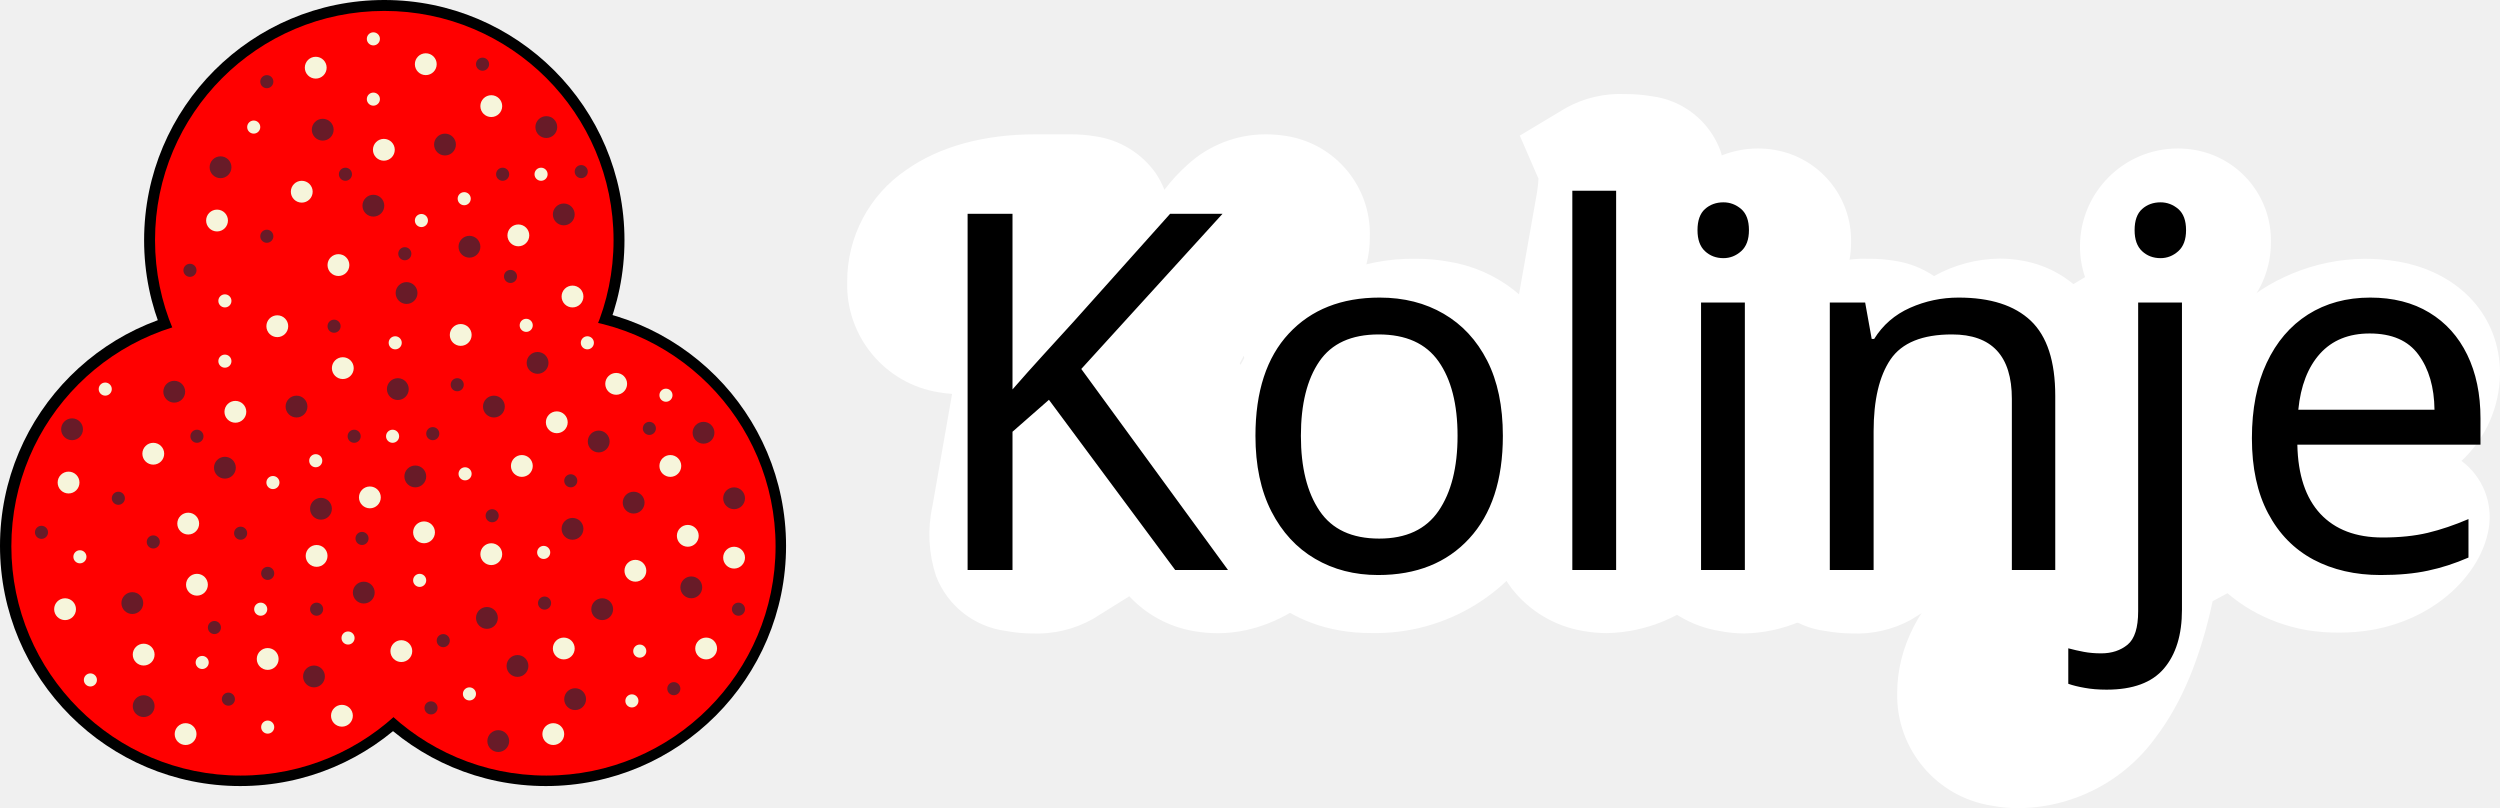
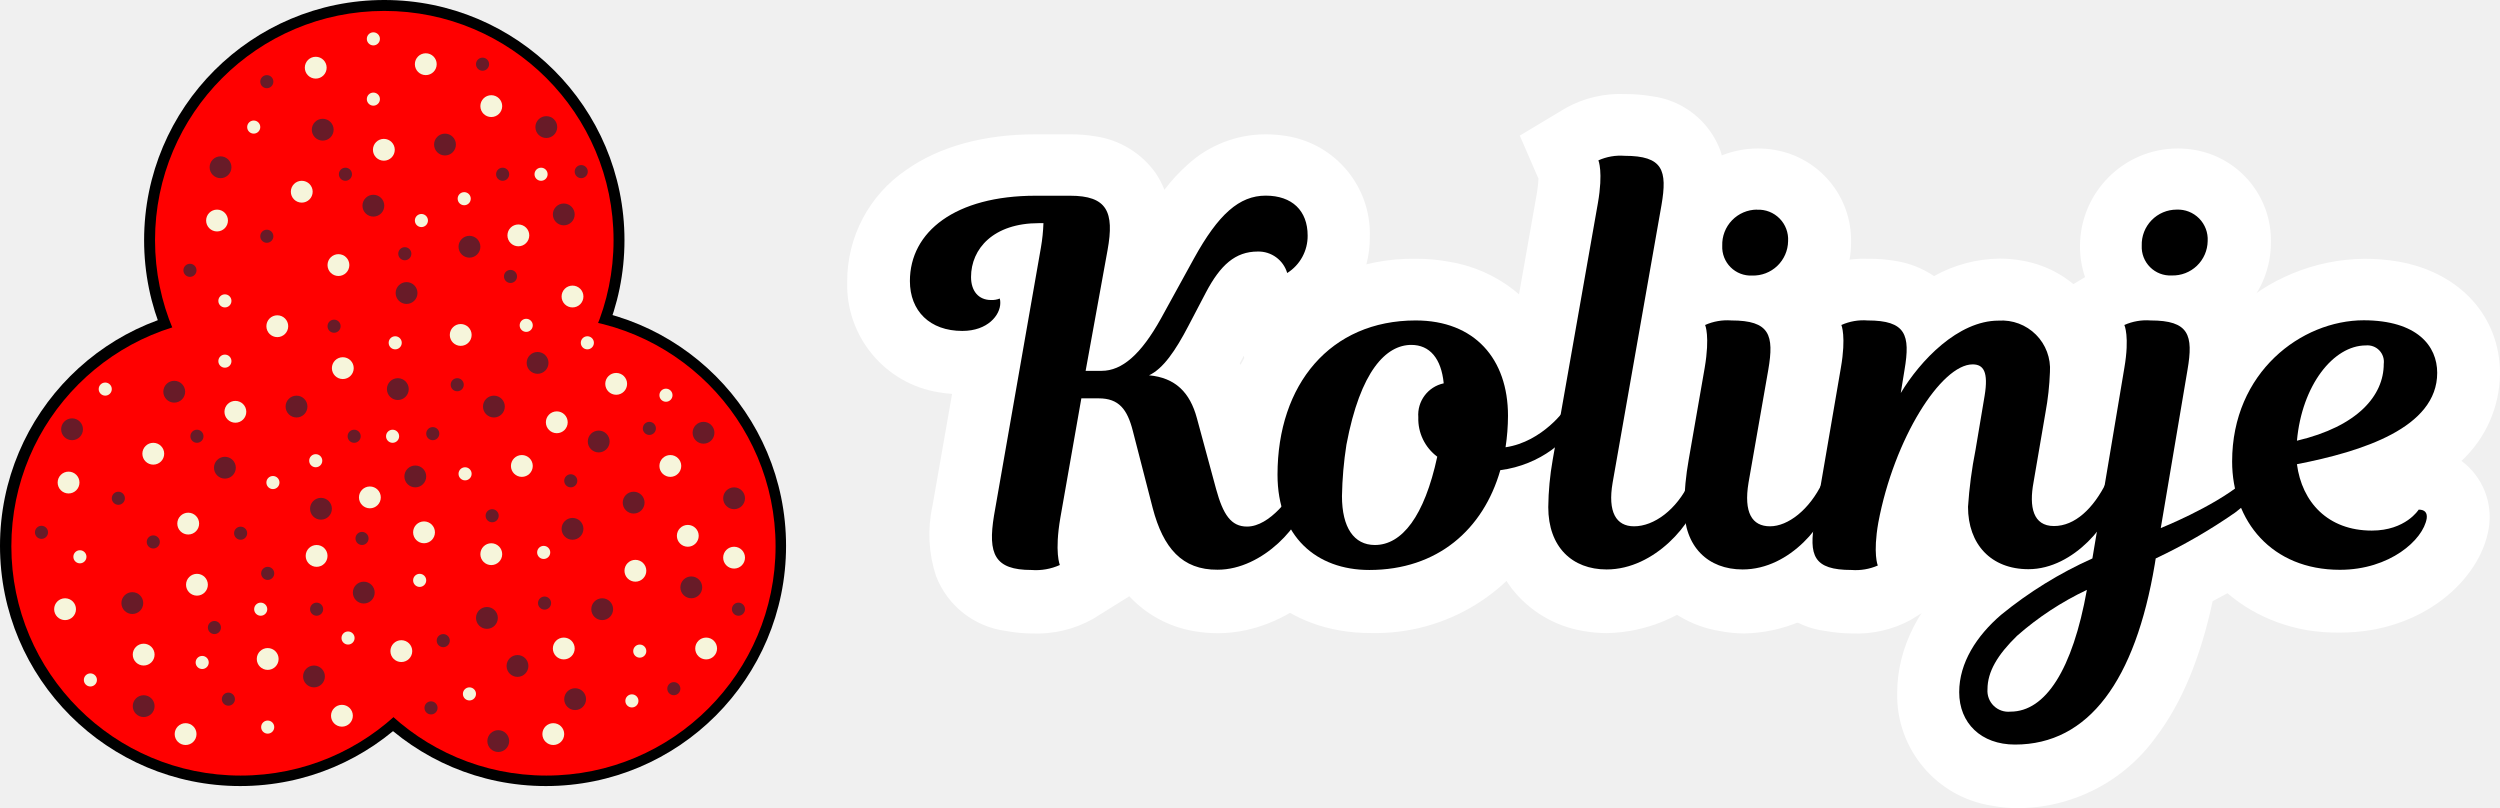
<svg xmlns="http://www.w3.org/2000/svg" id="Layer_1" data-name="Layer 1" viewBox="0 0 286.24 92.48">
  <defs>
-     <style>.cls-1{fill:#fff;}.cls-2{font-size:57.13px;font-family:Magnolia-Script, Magnolia Script;}.cls-3{fill:red;}.cls-4{fill:#f6f5db;}.cls-5{fill:#681b28;}</style>
+     <style>.cls-1{fill:#fff;}.cls-2{fill:red;}.cls-3{fill:#f6f5db;}.cls-4{fill:#681b28;}</style>
  </defs>
  <path class="cls-1" d="M120.87,77.24a9.94,9.94,0,0,1-8-6.29,15.19,15.19,0,0,1-.41-8l2.25-12.85a14.63,14.63,0,0,1-1.5-.18,12.46,12.46,0,0,1-10.51-12.63,15.4,15.4,0,0,1,6.77-12.84c3.76-2.66,8.87-4.07,14.77-4.07h3.95a16.67,16.67,0,0,1,2.93.23,10.26,10.26,0,0,1,6.9,4.21,9.66,9.66,0,0,1,1,1.91,20.34,20.34,0,0,1,2.67-2.89,13.22,13.22,0,0,1,8.91-3.46,15,15,0,0,1,2.44.2,11.33,11.33,0,0,1,9.5,11.51,12,12,0,0,1-6.11,10.58l-8,4.31-.32-1.25h0c-.15.29-.3.58-.46.87a15.58,15.58,0,0,1,2,4.51l.59,2.17h4.11a8.43,8.43,0,0,1,1.52.13,8.15,8.15,0,0,1,6.66,9.38c-.85,6.8-8.63,14.71-17.38,14.71a16,16,0,0,1-2.7-.23,13.08,13.08,0,0,1-7.45-4l-4.17,2.6a13.17,13.17,0,0,1-7,1.66A16.63,16.63,0,0,1,120.87,77.24Z" transform="translate(-5.7 -5)" />
  <path class="cls-1" d="M137.74,63.25l-2.29-8.85c-.63-2.46-1.6-3.72-3.88-3.72h-2.06l-2.4,13.66c-.69,4-.06,5.43-.06,5.43a6.65,6.65,0,0,1-3.25.57c-4.23,0-5-1.83-4.29-6.23l5.37-30.68a20.43,20.43,0,0,0,.29-2.8h-.52c-5.2,0-7.77,2.91-7.77,6.17,0,1.6.86,2.63,2.29,2.63a2.34,2.34,0,0,0,1-.17,1.69,1.69,0,0,1,.06.51c0,1.37-1.43,3.2-4.35,3.2-3.71,0-6-2.28-6-5.71,0-5.66,5.2-9.77,14.4-9.77h3.95c4.22,0,5.08,1.83,4.28,6.23L130,47.54h1.83c2.34,0,4.52-1.88,6.8-6l3.77-6.85c2.8-5.09,5.2-7.2,8.23-7.2s4.8,1.71,4.8,4.57a4.92,4.92,0,0,1-2.34,4.28,3.42,3.42,0,0,0-3.37-2.45c-2.58,0-4.29,1.54-6,4.68l-2,3.83c-1.48,2.86-2.91,4.91-4.51,5.66,3,.28,4.68,1.94,5.48,4.91L145,61.08c.8,2.92,1.72,4.29,3.55,4.29,2.62,0,5.14-3.54,5.82-5,.86,0,1.2.57,1.09,1.48-.4,3.2-5.09,8.46-10.29,8.46C141.11,70.34,138.94,67.83,137.74,63.25Z" transform="translate(-5.7 -5)" />
  <path class="cls-1" d="M159.07,77.18c-8.59-1.51-14.14-8.48-14.14-17.75,0-6.9,2.09-12.92,6-17.42a22.1,22.1,0,0,1,16.94-7.38,20.06,20.06,0,0,1,3.59.31A16.3,16.3,0,0,1,184,44.69h1.07a8.9,8.9,0,0,1,1.46.12,8.19,8.19,0,0,1,6.64,9.39l0,.13,0,.13c-.75,4.39-4.91,8.46-10.2,10.44a21.86,21.86,0,0,1-20.32,12.58A20.39,20.39,0,0,1,159.07,77.18Z" transform="translate(-5.7 -5)" />
  <path class="cls-1" d="M178.42,52.68a24.3,24.3,0,0,1-.29,3.6c4.29-.62,6.91-4.45,6.91-4.45.75,0,1.15.57,1,1.43-.34,2-3.94,5.08-8.51,5.65-1.94,6.8-7.2,11.43-15,11.43-6.06,0-10.51-3.83-10.51-10.91,0-10.35,6-17.66,15.82-17.66C174.59,41.77,178.42,46.17,178.42,52.68ZM171.05,49c-.29-2.86-1.6-4.4-3.72-4.4-2.85,0-5.83,2.92-7.43,11.43a42.46,42.46,0,0,0-.51,5.88c0,3.6,1.37,5.6,3.77,5.6,3.09,0,5.66-3.25,7.14-10.11a5.42,5.42,0,0,1-2.17-4.51A3.69,3.69,0,0,1,171.05,49Z" transform="translate(-5.7 -5)" />
  <path class="cls-1" d="M187,77.25a13.08,13.08,0,0,1-8.22-4.88,14.79,14.79,0,0,1-2.94-9.17,39.33,39.33,0,0,1,.63-6.66l5.2-29.44a12.9,12.9,0,0,0,.18-1.64l-2.14-4.93,5.37-3.22a12.79,12.79,0,0,1,6.65-1.54,18.19,18.19,0,0,1,3.1.25,9.68,9.68,0,0,1,7.87,6.28,14.43,14.43,0,0,1,.3,7.48l-4.14,23.48h.3a8.4,8.4,0,0,1,1.51.13,8.16,8.16,0,0,1,6.62,9.67l0,.07v.08a18.07,18.07,0,0,1-5.59,9.28,17.84,17.84,0,0,1-12,5A15.69,15.69,0,0,1,187,77.25Zm10.34-15.16Z" transform="translate(-5.7 -5)" />
  <path class="cls-1" d="M188.7,28.34c.63-3.59.06-4.91.06-4.91a6.27,6.27,0,0,1,3-.51c4.4,0,4.91,1.65,4.23,5.65l-5.6,31.77c-.57,3.37.4,5,2.45,5,2.29,0,4.86-1.89,6.35-5,.74,0,1.25.45,1.08,1.48-.57,3-5,8.46-10.57,8.46-3.94,0-6.68-2.57-6.68-7.14a33.17,33.17,0,0,1,.51-5.43Z" transform="translate(-5.7 -5)" />
  <path class="cls-1" d="M202.6,77.25a13.08,13.08,0,0,1-8.22-4.88,14.79,14.79,0,0,1-2.94-9.17,40.06,40.06,0,0,1,.62-6.66L193.89,46a15,15,0,0,0,.19-1.63l-2.24-4.91,4.52-2.71a10.8,10.8,0,0,1-.58-3.53A11.21,11.21,0,0,1,206.93,22a10.85,10.85,0,0,1,2,.17,10.51,10.51,0,0,1,8.71,10.57,11,11,0,0,1-3,7.6c.14.31.26.6.36.86a14.43,14.43,0,0,1,.29,7.48l-.8,4.63a8.28,8.28,0,0,1,1.5.13,8.15,8.15,0,0,1,6.62,9.67v.07l0,.08a18.24,18.24,0,0,1-5.3,9.17,17.25,17.25,0,0,1-11.94,5.1A15.6,15.6,0,0,1,202.6,77.25Z" transform="translate(-5.7 -5)" />
  <path class="cls-1" d="M200.93,47.2c.62-3.66,0-4.91,0-4.91a6.22,6.22,0,0,1,3-.52c4.4,0,4.92,1.66,4.23,5.66L206,60.34c-.57,3.43.4,5,2.46,5s4.51-1.89,6-5c.74,0,1.26.45,1.09,1.48-.58,3-4.69,8.46-10.23,8.46-3.94,0-6.69-2.57-6.69-7.14a33.43,33.43,0,0,1,.52-5.43Zm6-18.11a3.4,3.4,0,0,1,3.54,3.6,4,4,0,0,1-4.12,3.94,3.27,3.27,0,0,1-3.42-3.43A4,4,0,0,1,206.93,29.09Z" transform="translate(-5.7 -5)" />
  <path class="cls-1" d="M214.67,77.24A9.66,9.66,0,0,1,206.81,71a14.43,14.43,0,0,1-.3-7.48l3-17.5a12.14,12.14,0,0,0,.19-1.67l-2.14-4.92L213,36.16a12.93,12.93,0,0,1,6.65-1.53,17.42,17.42,0,0,1,3.11.25,10.88,10.88,0,0,1,4.38,1.73,15.76,15.76,0,0,1,7.48-2,14.2,14.2,0,0,1,2.54.22,12.55,12.55,0,0,1,10.49,12.81,35.32,35.32,0,0,1-.58,5.6,8.23,8.23,0,0,1,8,9.76c-1,6-7.93,14.46-17.11,14.46a16.34,16.34,0,0,1-2.74-.23,13.48,13.48,0,0,1-7.06-3.53L224.43,76a12.93,12.93,0,0,1-6.65,1.53A18.45,18.45,0,0,1,214.67,77.24Z" transform="translate(-5.7 -5)" />
  <path class="cls-1" d="M233,50.4c.46-2.74-.12-3.6-1.37-3.6-3.6,0-9,8.51-10.8,18.11-.63,3.6-.06,4.92-.06,4.92a6.32,6.32,0,0,1-3,.51c-4.4,0-4.91-1.66-4.23-5.66l3-17.48c.63-3.6.06-4.91.06-4.91a6.22,6.22,0,0,1,3-.52c4.4,0,4.91,1.66,4.23,5.66l-.46,2.63c2.23-3.72,6.57-8.29,11.2-8.29a5.51,5.51,0,0,1,5.88,5.89,30.14,30.14,0,0,1-.51,4.62l-1.37,8.06c-.52,2.8-.06,5,2.34,5s4.51-2,6-5c.74,0,1.26.45,1.09,1.48-.46,2.92-4.75,8.46-10.06,8.46-4.29,0-6.91-2.86-6.91-7.14a50.41,50.41,0,0,1,.85-6.52Z" transform="translate(-5.7 -5)" />
  <path class="cls-1" d="M233.77,97.25a12.79,12.79,0,0,1-10.85-12.91c0-5.18,2.59-10.25,7.29-14.28a45.45,45.45,0,0,1,8.66-5.76L241.94,46a11.89,11.89,0,0,0,.19-1.66L240,39.39l4.43-2.66a10.8,10.8,0,0,1-.58-3.53A11.21,11.21,0,0,1,255,22a10.88,10.88,0,0,1,2,.17,10.51,10.51,0,0,1,8.71,10.57,11,11,0,0,1-3,7.6c.14.31.26.6.36.86a14.43,14.43,0,0,1,.29,7.48l-.79,4.63a8.15,8.15,0,0,1,8.06,9.9c-.7,3.39-3.32,5.36-4.59,6.31a56.12,56.12,0,0,1-7,4.31c-1.39,6.49-3.56,11.7-6.48,15.54a19.57,19.57,0,0,1-16,8.16A15.92,15.92,0,0,1,233.77,97.25Z" transform="translate(-5.7 -5)" />
  <path class="cls-1" d="M253.15,65.54s5.88-2.34,9.31-5.14a1,1,0,0,1,1.08,1.31c-.11.57-.74,1.2-1.88,2.06A62.64,62.64,0,0,1,252.57,69l-.11.68c-2.23,13.26-7.54,20.63-16,20.63-3.88,0-6.4-2.46-6.4-6,0-3.37,2-6.46,4.8-8.86A46.37,46.37,0,0,1,245.32,69L249,47.2c.62-3.6.05-4.91.05-4.91a6.22,6.22,0,0,1,3-.52c4.4,0,4.92,1.66,4.23,5.66Zm-8.46,7.09a34.31,34.31,0,0,0-8.06,5.25c-2.22,2.17-3.37,4.12-3.37,6.11a2.39,2.39,0,0,0,2.63,2.58C240,86.57,243,81.77,244.69,72.63ZM255,29.09a3.4,3.4,0,0,1,3.55,3.6,4,4,0,0,1-4.12,3.94A3.28,3.28,0,0,1,251,33.2,4,4,0,0,1,255,29.09Z" transform="translate(-5.7 -5)" />
  <path class="cls-1" d="M269.83,77.15c-9.37-1.65-15.66-9.37-15.66-19.21a23.37,23.37,0,0,1,7.06-17.07,22.16,22.16,0,0,1,15.17-6.24,23.06,23.06,0,0,1,3.9.32c7.07,1.25,11.64,6.28,11.64,12.82a13.8,13.8,0,0,1-4.41,10,8,8,0,0,1,3.11,7.8c-1,5.83-7.57,11.86-17,11.86A21.83,21.83,0,0,1,269.83,77.15Z" transform="translate(-5.7 -5)" />
  <path class="cls-1" d="M284.8,47.77c0,6.29-8.57,9-16.06,10.46.57,4.34,3.55,7.6,8.57,7.6,3.89,0,5.37-2.4,5.37-2.4.69,0,1,.34.92,1-.4,2.46-4.23,5.89-9.94,5.89-7.83,0-12.34-5.6-12.34-12.4,0-10.23,7.94-16.17,15.08-16.17C282.51,41.77,284.8,44.69,284.8,47.77Zm-16.06,7.77c7-1.66,9.95-5.2,9.95-8.8a1.88,1.88,0,0,0-2.06-2.11C272.91,44.63,269.31,49.2,268.74,55.54Z" transform="translate(-5.7 -5)" />
-   <text class="cls-2" transform="translate(105.24 65.26)">Kolinje</text>
+   <path d="M137.68,63.17l-2.28-8.85c-.63-2.46-1.6-3.71-3.89-3.71h-2l-2.4,13.65c-.69,4-.06,5.43-.06,5.43a6.67,6.67,0,0,1-3.26.57c-4.22,0-5-1.83-4.28-6.23l5.37-30.68a20.27,20.27,0,0,0,.29-2.8h-.52c-5.2,0-7.77,2.92-7.77,6.17,0,1.6.86,2.63,2.29,2.63a2.34,2.34,0,0,0,1-.17,1.69,1.69,0,0,1,.06.51c0,1.38-1.43,3.2-4.35,3.2-3.71,0-6-2.28-6-5.71,0-5.65,5.2-9.77,14.4-9.77h3.94c4.23,0,5.09,1.83,4.29,6.23L130,47.46h1.83c2.34,0,4.51-1.88,6.8-6l3.77-6.86c2.8-5.08,5.2-7.2,8.22-7.2s4.8,1.72,4.8,4.57a5,5,0,0,1-2.34,4.29,3.43,3.43,0,0,0-3.37-2.46c-2.57,0-4.28,1.54-5.94,4.69l-2,3.82c-1.49,2.86-2.91,4.92-4.51,5.66,3,.28,4.68,1.94,5.48,4.91L144.94,61c.8,2.92,1.71,4.29,3.54,4.29,2.63,0,5.14-3.54,5.83-5,.86,0,1.2.57,1.08,1.48-.4,3.2-5.08,8.46-10.28,8.46C141.05,70.26,138.88,67.75,137.68,63.17Z" transform="translate(-5.7 -5)" />
+   <path d="M178.36,52.61a24.55,24.55,0,0,1-.28,3.6c4.28-.63,6.91-4.46,6.91-4.46.74,0,1.14.57,1,1.43-.34,2-3.94,5.08-8.51,5.65-1.95,6.8-7.2,11.43-15,11.43-6.06,0-10.51-3.83-10.51-10.91,0-10.34,6.05-17.66,15.82-17.66C174.54,41.69,178.36,46.09,178.36,52.61ZM171,48.89c-.28-2.85-1.6-4.4-3.71-4.4-2.86,0-5.83,2.92-7.43,11.43a42.59,42.59,0,0,0-.51,5.88c0,3.6,1.37,5.6,3.77,5.6,3.08,0,5.66-3.25,7.14-10.11a5.41,5.41,0,0,1-2.17-4.51A3.69,3.69,0,0,1,171,48.89Z" transform="translate(-5.7 -5)" />
+   <path d="M188.65,28.27c.63-3.6.06-4.91.06-4.91a6.17,6.17,0,0,1,3-.52c4.4,0,4.91,1.66,4.22,5.66l-5.59,31.76c-.58,3.37.4,5,2.45,5,2.29,0,4.86-1.89,6.34-5,.75,0,1.26.46,1.09,1.48-.57,3-5,8.46-10.57,8.46-3.94,0-6.68-2.57-6.68-7.14a33.26,33.26,0,0,1,.51-5.43Z" transform="translate(-5.7 -5)" />
+   <path d="M200.88,47.12c.62-3.65.05-4.91.05-4.91a6.22,6.22,0,0,1,3-.52c4.4,0,4.92,1.66,4.23,5.66L205.9,60.26c-.57,3.43.4,5,2.46,5s4.51-1.89,6-5c.74,0,1.26.46,1.08,1.48-.57,3-4.68,8.46-10.22,8.46-3.94,0-6.69-2.57-6.69-7.14a33.52,33.52,0,0,1,.52-5.43Zm6-18.11a3.4,3.4,0,0,1,3.55,3.6,4,4,0,0,1-4.12,3.94,3.27,3.27,0,0,1-3.42-3.42A4,4,0,0,1,206.87,29Z" transform="translate(-5.7 -5)" />
+   <path d="M232.93,50.32c.45-2.74-.12-3.6-1.37-3.6-3.6,0-9,8.51-10.8,18.11-.63,3.6-.06,4.92-.06,4.92a6.32,6.32,0,0,1-3,.51c-4.4,0-4.91-1.66-4.23-5.66l3-17.48c.63-3.6.06-4.91.06-4.91a6.17,6.17,0,0,1,3-.52c4.4,0,4.91,1.66,4.23,5.66L223.33,50c2.23-3.72,6.57-8.29,11.2-8.29a5.52,5.52,0,0,1,5.88,5.89,31.72,31.72,0,0,1-.51,4.63l-1.37,8c-.52,2.8-.06,5,2.34,5s4.51-2,6-5c.74,0,1.25.46,1.08,1.48-.46,2.92-4.74,8.46-10,8.46-4.29,0-6.92-2.86-6.92-7.14a50.55,50.55,0,0,1,.86-6.52Z" transform="translate(-5.7 -5)" />
+   <path d="M253.1,65.46s5.88-2.34,9.31-5.14a1,1,0,0,1,1.08,1.31c-.11.57-.74,1.2-1.88,2.06a62.84,62.84,0,0,1-9.09,5.25l-.11.69c-2.23,13.25-7.54,20.62-16,20.62-3.88,0-6.39-2.45-6.39-6,0-3.37,2-6.45,4.79-8.85a46.73,46.73,0,0,1,10.46-6.46l3.66-21.82c.62-3.6,0-4.91,0-4.91a6.22,6.22,0,0,1,3-.52c4.4,0,4.92,1.66,4.23,5.66Zm-8.46,7.08a34.29,34.29,0,0,0-8,5.26c-2.23,2.17-3.38,4.11-3.38,6.11a2.39,2.39,0,0,0,2.63,2.57C239.9,86.48,243,81.68,244.64,72.54ZM254.92,29a3.41,3.41,0,0,1,3.55,3.6,4,4,0,0,1-4.12,3.94,3.27,3.27,0,0,1-3.43-3.42A4,4,0,0,1,254.92,29Z" transform="translate(-5.7 -5)" />
+   <path d="M284.75,47.69c0,6.29-8.57,9-16.06,10.46.57,4.34,3.54,7.6,8.57,7.6,3.89,0,5.37-2.4,5.37-2.4.69,0,1,.34.92,1-.4,2.46-4.23,5.89-9.94,5.89-7.83,0-12.34-5.6-12.34-12.4,0-10.22,7.94-16.17,15.08-16.17C282.46,41.69,284.75,44.61,284.75,47.69Zm-16.06,7.77c7-1.65,9.94-5.2,9.94-8.79a1.88,1.88,0,0,0-2.05-2.12C272.86,44.55,269.26,49.12,268.69,55.46Z" transform="translate(-5.7 -5)" />
  <circle cx="44" cy="27.5" r="27.5" />
  <circle cx="27.5" cy="62.5" r="27.5" />
  <circle cx="62.5" cy="62.5" r="27.5" />
-   <circle class="cls-3" cx="44" cy="27.5" r="26.25" />
-   <circle class="cls-3" cx="62.55" cy="62.55" r="26.25" />
-   <circle class="cls-3" cx="27.55" cy="62.55" r="26.25" />
-   <circle class="cls-4" cx="36.15" cy="7.75" r="1.25" />
-   <circle class="cls-4" cx="56.25" cy="12.15" r="1.25" />
-   <circle class="cls-4" cx="24.85" cy="25.25" r="1.25" />
-   <circle class="cls-4" cx="43.95" cy="17.15" r="1.25" />
-   <circle class="cls-4" cx="59.35" cy="26.95" r="1.25" />
-   <circle class="cls-4" cx="48.75" cy="7.35" r="1.25" />
-   <circle class="cls-4" cx="34.55" cy="21.95" r="1.25" />
-   <circle class="cls-4" cx="7.45" cy="69.75" r="1.25" />
-   <circle class="cls-4" cx="22.55" cy="66.95" r="1.25" />
-   <circle class="cls-4" cx="21.25" cy="84.05" r="1.25" />
-   <circle class="cls-4" cx="39.15" cy="81.95" r="1.25" />
-   <circle class="cls-4" cx="30.65" cy="75.45" r="1.25" />
-   <circle class="cls-4" cx="16.45" cy="74.95" r="1.25" />
-   <circle class="cls-4" cx="36.25" cy="63.65" r="1.25" />
-   <circle class="cls-4" cx="45.95" cy="74.55" r="1.25" />
-   <circle class="cls-4" cx="63.35" cy="84.05" r="1.25" />
-   <circle class="cls-4" cx="56.25" cy="63.45" r="1.25" />
-   <circle class="cls-4" cx="64.55" cy="74.25" r="1.25" />
-   <circle class="cls-4" cx="84.05" cy="63.85" r="1.25" />
-   <circle class="cls-4" cx="80.85" cy="74.25" r="1.25" />
-   <circle class="cls-4" cx="48.05" cy="66.45" r="0.75" />
-   <circle class="cls-4" cx="53.75" cy="79.45" r="0.75" />
-   <circle class="cls-4" cx="39.85" cy="73.05" r="0.75" />
-   <circle class="cls-4" cx="29.85" cy="69.75" r="0.75" />
-   <circle class="cls-4" cx="73.25" cy="74.55" r="0.75" />
-   <circle class="cls-4" cx="72.35" cy="80.25" r="0.75" />
-   <circle class="cls-4" cx="30.65" cy="83.25" r="0.75" />
-   <circle class="cls-4" cx="23.15" cy="75.85" r="0.75" />
-   <circle class="cls-4" cx="10.35" cy="77.85" r="0.75" />
-   <circle class="cls-4" cx="42.75" cy="11.35" r="0.75" />
-   <circle class="cls-4" cx="29.05" cy="14.55" r="0.75" />
-   <circle class="cls-4" cx="61.95" cy="19.95" r="0.75" />
-   <circle class="cls-4" cx="53.15" cy="22.75" r="0.75" />
-   <circle class="cls-4" cx="48.25" cy="25.25" r="0.75" />
-   <circle class="cls-4" cx="42.75" cy="4.45" r="0.75" />
-   <circle class="cls-5" cx="36.95" cy="14.85" r="1.25" />
-   <circle class="cls-5" cx="50.95" cy="16.55" r="1.25" />
-   <circle class="cls-5" cx="42.75" cy="23.55" r="1.25" />
-   <circle class="cls-5" cx="25.25" cy="19.15" r="1.25" />
-   <circle class="cls-5" cx="64.55" cy="24.55" r="1.25" />
-   <circle class="cls-5" cx="53.75" cy="28.25" r="1.25" />
-   <circle class="cls-5" cx="62.55" cy="14.55" r="1.25" />
-   <circle class="cls-5" cx="15.15" cy="69.05" r="1.25" />
-   <circle class="cls-5" cx="16.45" cy="80.85" r="1.25" />
-   <circle class="cls-5" cx="35.95" cy="77.45" r="1.25" />
-   <circle class="cls-5" cx="59.25" cy="76.25" r="1.25" />
-   <circle class="cls-5" cx="55.75" cy="70.75" r="1.25" />
-   <circle class="cls-5" cx="79.15" cy="67.25" r="1.25" />
-   <circle class="cls-5" cx="84.05" cy="57.05" r="1.25" />
-   <circle class="cls-5" cx="65.85" cy="80.05" r="1.25" />
-   <circle class="cls-5" cx="41.65" cy="67.85" r="1.25" />
-   <circle class="cls-5" cx="68.95" cy="69.75" r="1.25" />
-   <circle class="cls-5" cx="57.05" cy="84.85" r="1.25" />
-   <circle class="cls-5" cx="36.25" cy="69.75" r="0.75" />
-   <circle class="cls-5" cx="30.65" cy="65.65" r="0.75" />
-   <circle class="cls-5" cx="24.55" cy="71.85" r="0.75" />
-   <circle class="cls-5" cx="26.15" cy="80.05" r="0.75" />
-   <circle class="cls-5" cx="50.75" cy="73.35" r="0.75" />
-   <circle class="cls-5" cx="62.35" cy="69.05" r="0.75" />
-   <circle class="cls-5" cx="77.15" cy="78.85" r="0.75" />
-   <circle class="cls-5" cx="84.55" cy="69.75" r="0.75" />
-   <circle class="cls-5" cx="55.25" cy="7.35" r="0.75" />
-   <circle class="cls-5" cx="30.55" cy="9.35" r="0.75" />
-   <circle class="cls-5" cx="30.55" cy="27.05" r="0.75" />
-   <circle class="cls-5" cx="58.45" cy="31.65" r="0.75" />
-   <circle class="cls-5" cx="21.75" cy="30.95" r="0.75" />
-   <circle class="cls-5" cx="39.55" cy="19.95" r="0.75" />
-   <circle class="cls-5" cx="66.55" cy="19.65" r="0.75" />
-   <circle class="cls-5" cx="57.55" cy="19.95" r="0.75" />
-   <circle class="cls-4" cx="65.55" cy="33.95" r="1.25" />
-   <circle class="cls-4" cx="70.55" cy="43.95" r="1.25" />
-   <circle class="cls-4" cx="39.25" cy="42.15" r="1.25" />
-   <circle class="cls-4" cx="7.85" cy="55.25" r="1.25" />
-   <circle class="cls-4" cx="26.95" cy="47.15" r="1.25" />
-   <circle class="cls-4" cx="42.35" cy="56.95" r="1.25" />
-   <circle class="cls-4" cx="31.75" cy="37.35" r="1.25" />
-   <circle class="cls-4" cx="17.55" cy="51.95" r="1.25" />
-   <circle class="cls-4" cx="25.75" cy="41.35" r="0.75" />
-   <circle class="cls-4" cx="12.05" cy="44.55" r="0.75" />
-   <circle class="cls-4" cx="44.95" cy="49.95" r="0.75" />
-   <circle class="cls-4" cx="36.15" cy="52.75" r="0.75" />
-   <circle class="cls-4" cx="31.25" cy="55.25" r="0.75" />
-   <circle class="cls-4" cx="9.15" cy="63.75" r="0.75" />
-   <circle class="cls-4" cx="25.75" cy="34.45" r="0.75" />
-   <circle class="cls-5" cx="19.95" cy="44.85" r="1.25" />
-   <circle class="cls-5" cx="33.95" cy="46.55" r="1.25" />
-   <circle class="cls-5" cx="25.75" cy="53.55" r="1.25" />
-   <circle class="cls-5" cx="8.25" cy="49.15" r="1.25" />
-   <circle class="cls-5" cx="47.55" cy="54.55" r="1.25" />
-   <circle class="cls-5" cx="36.75" cy="58.25" r="1.25" />
-   <circle class="cls-5" cx="45.55" cy="44.55" r="1.25" />
-   <circle class="cls-5" cx="38.25" cy="37.35" r="0.75" />
-   <circle class="cls-5" cx="13.55" cy="57.05" r="0.75" />
-   <circle class="cls-5" cx="41.45" cy="61.65" r="0.75" />
-   <circle class="cls-5" cx="4.75" cy="60.95" r="0.75" />
-   <circle class="cls-5" cx="22.55" cy="49.95" r="0.75" />
-   <circle class="cls-5" cx="49.55" cy="49.65" r="0.75" />
-   <circle class="cls-5" cx="40.55" cy="49.95" r="0.75" />
-   <circle class="cls-4" cx="48.55" cy="60.95" r="1.25" />
-   <circle class="cls-4" cx="21.55" cy="59.95" r="1.25" />
-   <circle class="cls-5" cx="27.55" cy="61.05" r="0.75" />
-   <circle class="cls-5" cx="17.55" cy="62.05" r="0.75" />
-   <circle class="cls-4" cx="38.75" cy="30.35" r="1.25" />
-   <circle class="cls-4" cx="52.75" cy="38.35" r="1.25" />
-   <circle class="cls-4" cx="59.75" cy="53.35" r="1.25" />
-   <circle class="cls-5" cx="46.55" cy="33.55" r="1.25" />
-   <circle class="cls-5" cx="61.55" cy="41.55" r="1.25" />
-   <circle class="cls-5" cx="68.55" cy="50.55" r="1.25" />
-   <circle class="cls-5" cx="65.55" cy="60.55" r="1.25" />
-   <circle class="cls-5" cx="72.55" cy="57.55" r="1.25" />
-   <circle class="cls-5" cx="80.55" cy="49.55" r="1.25" />
-   <circle class="cls-5" cx="56.55" cy="46.55" r="1.25" />
-   <circle class="cls-4" cx="63.75" cy="48.35" r="1.25" />
-   <circle class="cls-4" cx="76.75" cy="53.35" r="1.25" />
-   <circle class="cls-4" cx="72.75" cy="65.35" r="1.25" />
-   <circle class="cls-4" cx="78.75" cy="61.35" r="1.25" />
-   <circle class="cls-5" cx="56.35" cy="59.05" r="0.75" />
-   <circle class="cls-5" cx="52.35" cy="44.05" r="0.75" />
-   <circle class="cls-5" cx="74.35" cy="49.05" r="0.75" />
-   <circle class="cls-5" cx="65.35" cy="55.05" r="0.75" />
-   <circle class="cls-5" cx="46.35" cy="29.05" r="0.75" />
-   <circle class="cls-4" cx="45.25" cy="39.25" r="0.75" />
-   <circle class="cls-4" cx="53.25" cy="54.25" r="0.75" />
-   <circle class="cls-4" cx="62.25" cy="63.25" r="0.75" />
-   <circle class="cls-4" cx="67.25" cy="39.25" r="0.75" />
-   <circle class="cls-4" cx="60.25" cy="37.25" r="0.75" />
-   <circle class="cls-4" cx="76.25" cy="45.25" r="0.75" />
-   <circle class="cls-5" cx="49.35" cy="81.05" r="0.75" />
+   <circle class="cls-2" cx="44" cy="27.5" r="26.25" />
+   <circle class="cls-2" cx="62.55" cy="62.55" r="26.25" />
+   <circle class="cls-2" cx="27.55" cy="62.55" r="26.25" />
+   <circle class="cls-3" cx="36.15" cy="7.75" r="1.25" />
+   <circle class="cls-3" cx="56.25" cy="12.15" r="1.25" />
+   <circle class="cls-3" cx="24.85" cy="25.25" r="1.25" />
+   <circle class="cls-3" cx="43.95" cy="17.15" r="1.25" />
+   <circle class="cls-3" cx="59.35" cy="26.95" r="1.25" />
+   <circle class="cls-3" cx="48.75" cy="7.35" r="1.25" />
+   <circle class="cls-3" cx="34.55" cy="21.95" r="1.25" />
+   <circle class="cls-3" cx="7.45" cy="69.75" r="1.25" />
+   <circle class="cls-3" cx="22.55" cy="66.95" r="1.25" />
+   <circle class="cls-3" cx="21.25" cy="84.05" r="1.25" />
+   <circle class="cls-3" cx="39.15" cy="81.95" r="1.25" />
+   <circle class="cls-3" cx="30.65" cy="75.45" r="1.25" />
+   <circle class="cls-3" cx="16.45" cy="74.95" r="1.25" />
+   <circle class="cls-3" cx="36.25" cy="63.65" r="1.25" />
+   <circle class="cls-3" cx="45.95" cy="74.55" r="1.25" />
+   <circle class="cls-3" cx="63.35" cy="84.05" r="1.25" />
+   <circle class="cls-3" cx="56.25" cy="63.45" r="1.25" />
+   <circle class="cls-3" cx="64.55" cy="74.25" r="1.25" />
+   <circle class="cls-3" cx="84.05" cy="63.85" r="1.25" />
+   <circle class="cls-3" cx="80.85" cy="74.25" r="1.25" />
+   <circle class="cls-3" cx="48.05" cy="66.45" r="0.75" />
+   <circle class="cls-3" cx="53.75" cy="79.45" r="0.75" />
+   <circle class="cls-3" cx="39.85" cy="73.05" r="0.75" />
+   <circle class="cls-3" cx="29.85" cy="69.75" r="0.75" />
+   <circle class="cls-3" cx="73.25" cy="74.55" r="0.75" />
+   <circle class="cls-3" cx="72.35" cy="80.25" r="0.75" />
+   <circle class="cls-3" cx="30.65" cy="83.25" r="0.75" />
+   <circle class="cls-3" cx="23.15" cy="75.85" r="0.75" />
+   <circle class="cls-3" cx="10.35" cy="77.85" r="0.75" />
+   <circle class="cls-3" cx="42.75" cy="11.35" r="0.75" />
+   <circle class="cls-3" cx="29.05" cy="14.55" r="0.75" />
+   <circle class="cls-3" cx="61.95" cy="19.95" r="0.75" />
+   <circle class="cls-3" cx="53.15" cy="22.75" r="0.75" />
+   <circle class="cls-3" cx="48.25" cy="25.25" r="0.75" />
+   <circle class="cls-3" cx="42.75" cy="4.45" r="0.75" />
+   <circle class="cls-4" cx="36.95" cy="14.85" r="1.25" />
+   <circle class="cls-4" cx="50.95" cy="16.55" r="1.25" />
+   <circle class="cls-4" cx="42.75" cy="23.55" r="1.25" />
+   <circle class="cls-4" cx="25.25" cy="19.15" r="1.25" />
+   <circle class="cls-4" cx="64.55" cy="24.55" r="1.25" />
+   <circle class="cls-4" cx="53.75" cy="28.25" r="1.25" />
+   <circle class="cls-4" cx="62.55" cy="14.55" r="1.25" />
+   <circle class="cls-4" cx="15.15" cy="69.05" r="1.25" />
+   <circle class="cls-4" cx="16.45" cy="80.85" r="1.25" />
+   <circle class="cls-4" cx="35.95" cy="77.45" r="1.25" />
+   <circle class="cls-4" cx="59.25" cy="76.25" r="1.25" />
+   <circle class="cls-4" cx="55.75" cy="70.75" r="1.25" />
+   <circle class="cls-4" cx="79.15" cy="67.25" r="1.25" />
+   <circle class="cls-4" cx="84.05" cy="57.05" r="1.25" />
+   <circle class="cls-4" cx="65.85" cy="80.05" r="1.25" />
+   <circle class="cls-4" cx="41.65" cy="67.85" r="1.25" />
+   <circle class="cls-4" cx="68.95" cy="69.75" r="1.25" />
+   <circle class="cls-4" cx="57.05" cy="84.85" r="1.25" />
+   <circle class="cls-4" cx="36.25" cy="69.75" r="0.75" />
+   <circle class="cls-4" cx="30.65" cy="65.65" r="0.75" />
+   <circle class="cls-4" cx="24.55" cy="71.85" r="0.75" />
+   <circle class="cls-4" cx="26.15" cy="80.05" r="0.75" />
+   <circle class="cls-4" cx="50.75" cy="73.35" r="0.75" />
+   <circle class="cls-4" cx="62.35" cy="69.05" r="0.75" />
+   <circle class="cls-4" cx="77.15" cy="78.85" r="0.75" />
+   <circle class="cls-4" cx="84.55" cy="69.75" r="0.75" />
+   <circle class="cls-4" cx="55.25" cy="7.35" r="0.75" />
+   <circle class="cls-4" cx="30.55" cy="9.35" r="0.75" />
+   <circle class="cls-4" cx="30.55" cy="27.05" r="0.75" />
+   <circle class="cls-4" cx="58.45" cy="31.65" r="0.75" />
+   <circle class="cls-4" cx="21.75" cy="30.95" r="0.75" />
+   <circle class="cls-4" cx="39.55" cy="19.95" r="0.75" />
+   <circle class="cls-4" cx="66.55" cy="19.65" r="0.75" />
+   <circle class="cls-4" cx="57.55" cy="19.95" r="0.75" />
+   <circle class="cls-3" cx="65.55" cy="33.95" r="1.25" />
+   <circle class="cls-3" cx="70.55" cy="43.95" r="1.25" />
+   <circle class="cls-3" cx="39.25" cy="42.15" r="1.25" />
+   <circle class="cls-3" cx="7.85" cy="55.25" r="1.25" />
+   <circle class="cls-3" cx="26.95" cy="47.15" r="1.25" />
+   <circle class="cls-3" cx="42.35" cy="56.95" r="1.25" />
+   <circle class="cls-3" cx="31.75" cy="37.35" r="1.25" />
+   <circle class="cls-3" cx="17.55" cy="51.95" r="1.25" />
+   <circle class="cls-3" cx="25.75" cy="41.35" r="0.75" />
+   <circle class="cls-3" cx="12.05" cy="44.55" r="0.75" />
+   <circle class="cls-3" cx="44.95" cy="49.95" r="0.75" />
+   <circle class="cls-3" cx="36.15" cy="52.75" r="0.75" />
+   <circle class="cls-3" cx="31.25" cy="55.25" r="0.75" />
+   <circle class="cls-3" cx="9.15" cy="63.75" r="0.75" />
+   <circle class="cls-3" cx="25.75" cy="34.45" r="0.75" />
+   <circle class="cls-4" cx="19.95" cy="44.85" r="1.25" />
+   <circle class="cls-4" cx="33.95" cy="46.55" r="1.25" />
+   <circle class="cls-4" cx="25.75" cy="53.55" r="1.25" />
+   <circle class="cls-4" cx="8.25" cy="49.15" r="1.25" />
+   <circle class="cls-4" cx="47.55" cy="54.55" r="1.25" />
+   <circle class="cls-4" cx="36.75" cy="58.25" r="1.25" />
+   <circle class="cls-4" cx="45.55" cy="44.55" r="1.25" />
+   <circle class="cls-4" cx="38.25" cy="37.35" r="0.75" />
+   <circle class="cls-4" cx="13.55" cy="57.05" r="0.75" />
+   <circle class="cls-4" cx="41.45" cy="61.65" r="0.75" />
+   <circle class="cls-4" cx="4.75" cy="60.95" r="0.75" />
+   <circle class="cls-4" cx="22.55" cy="49.95" r="0.75" />
+   <circle class="cls-4" cx="49.55" cy="49.65" r="0.75" />
+   <circle class="cls-4" cx="40.55" cy="49.95" r="0.75" />
+   <circle class="cls-3" cx="48.55" cy="60.95" r="1.25" />
+   <circle class="cls-3" cx="21.55" cy="59.95" r="1.25" />
+   <circle class="cls-4" cx="27.55" cy="61.05" r="0.75" />
+   <circle class="cls-4" cx="17.55" cy="62.05" r="0.75" />
+   <circle class="cls-3" cx="38.75" cy="30.35" r="1.25" />
+   <circle class="cls-3" cx="52.75" cy="38.35" r="1.25" />
+   <circle class="cls-3" cx="59.75" cy="53.35" r="1.25" />
+   <circle class="cls-4" cx="46.55" cy="33.55" r="1.25" />
+   <circle class="cls-4" cx="61.55" cy="41.55" r="1.25" />
+   <circle class="cls-4" cx="68.55" cy="50.55" r="1.25" />
+   <circle class="cls-4" cx="65.55" cy="60.55" r="1.25" />
+   <circle class="cls-4" cx="72.55" cy="57.55" r="1.25" />
+   <circle class="cls-4" cx="80.55" cy="49.55" r="1.25" />
+   <circle class="cls-4" cx="56.55" cy="46.55" r="1.25" />
+   <circle class="cls-3" cx="63.75" cy="48.35" r="1.25" />
+   <circle class="cls-3" cx="76.75" cy="53.35" r="1.25" />
+   <circle class="cls-3" cx="72.75" cy="65.35" r="1.25" />
+   <circle class="cls-3" cx="78.75" cy="61.35" r="1.25" />
+   <circle class="cls-4" cx="56.35" cy="59.05" r="0.75" />
+   <circle class="cls-4" cx="52.35" cy="44.05" r="0.75" />
+   <circle class="cls-4" cx="74.35" cy="49.05" r="0.75" />
+   <circle class="cls-4" cx="65.35" cy="55.05" r="0.75" />
+   <circle class="cls-4" cx="46.35" cy="29.05" r="0.75" />
+   <circle class="cls-3" cx="45.25" cy="39.25" r="0.75" />
+   <circle class="cls-3" cx="53.25" cy="54.25" r="0.75" />
+   <circle class="cls-3" cx="62.25" cy="63.25" r="0.75" />
+   <circle class="cls-3" cx="67.25" cy="39.25" r="0.75" />
+   <circle class="cls-3" cx="60.25" cy="37.25" r="0.75" />
+   <circle class="cls-3" cx="76.25" cy="45.25" r="0.75" />
+   <circle class="cls-4" cx="49.35" cy="81.05" r="0.75" />
</svg>
